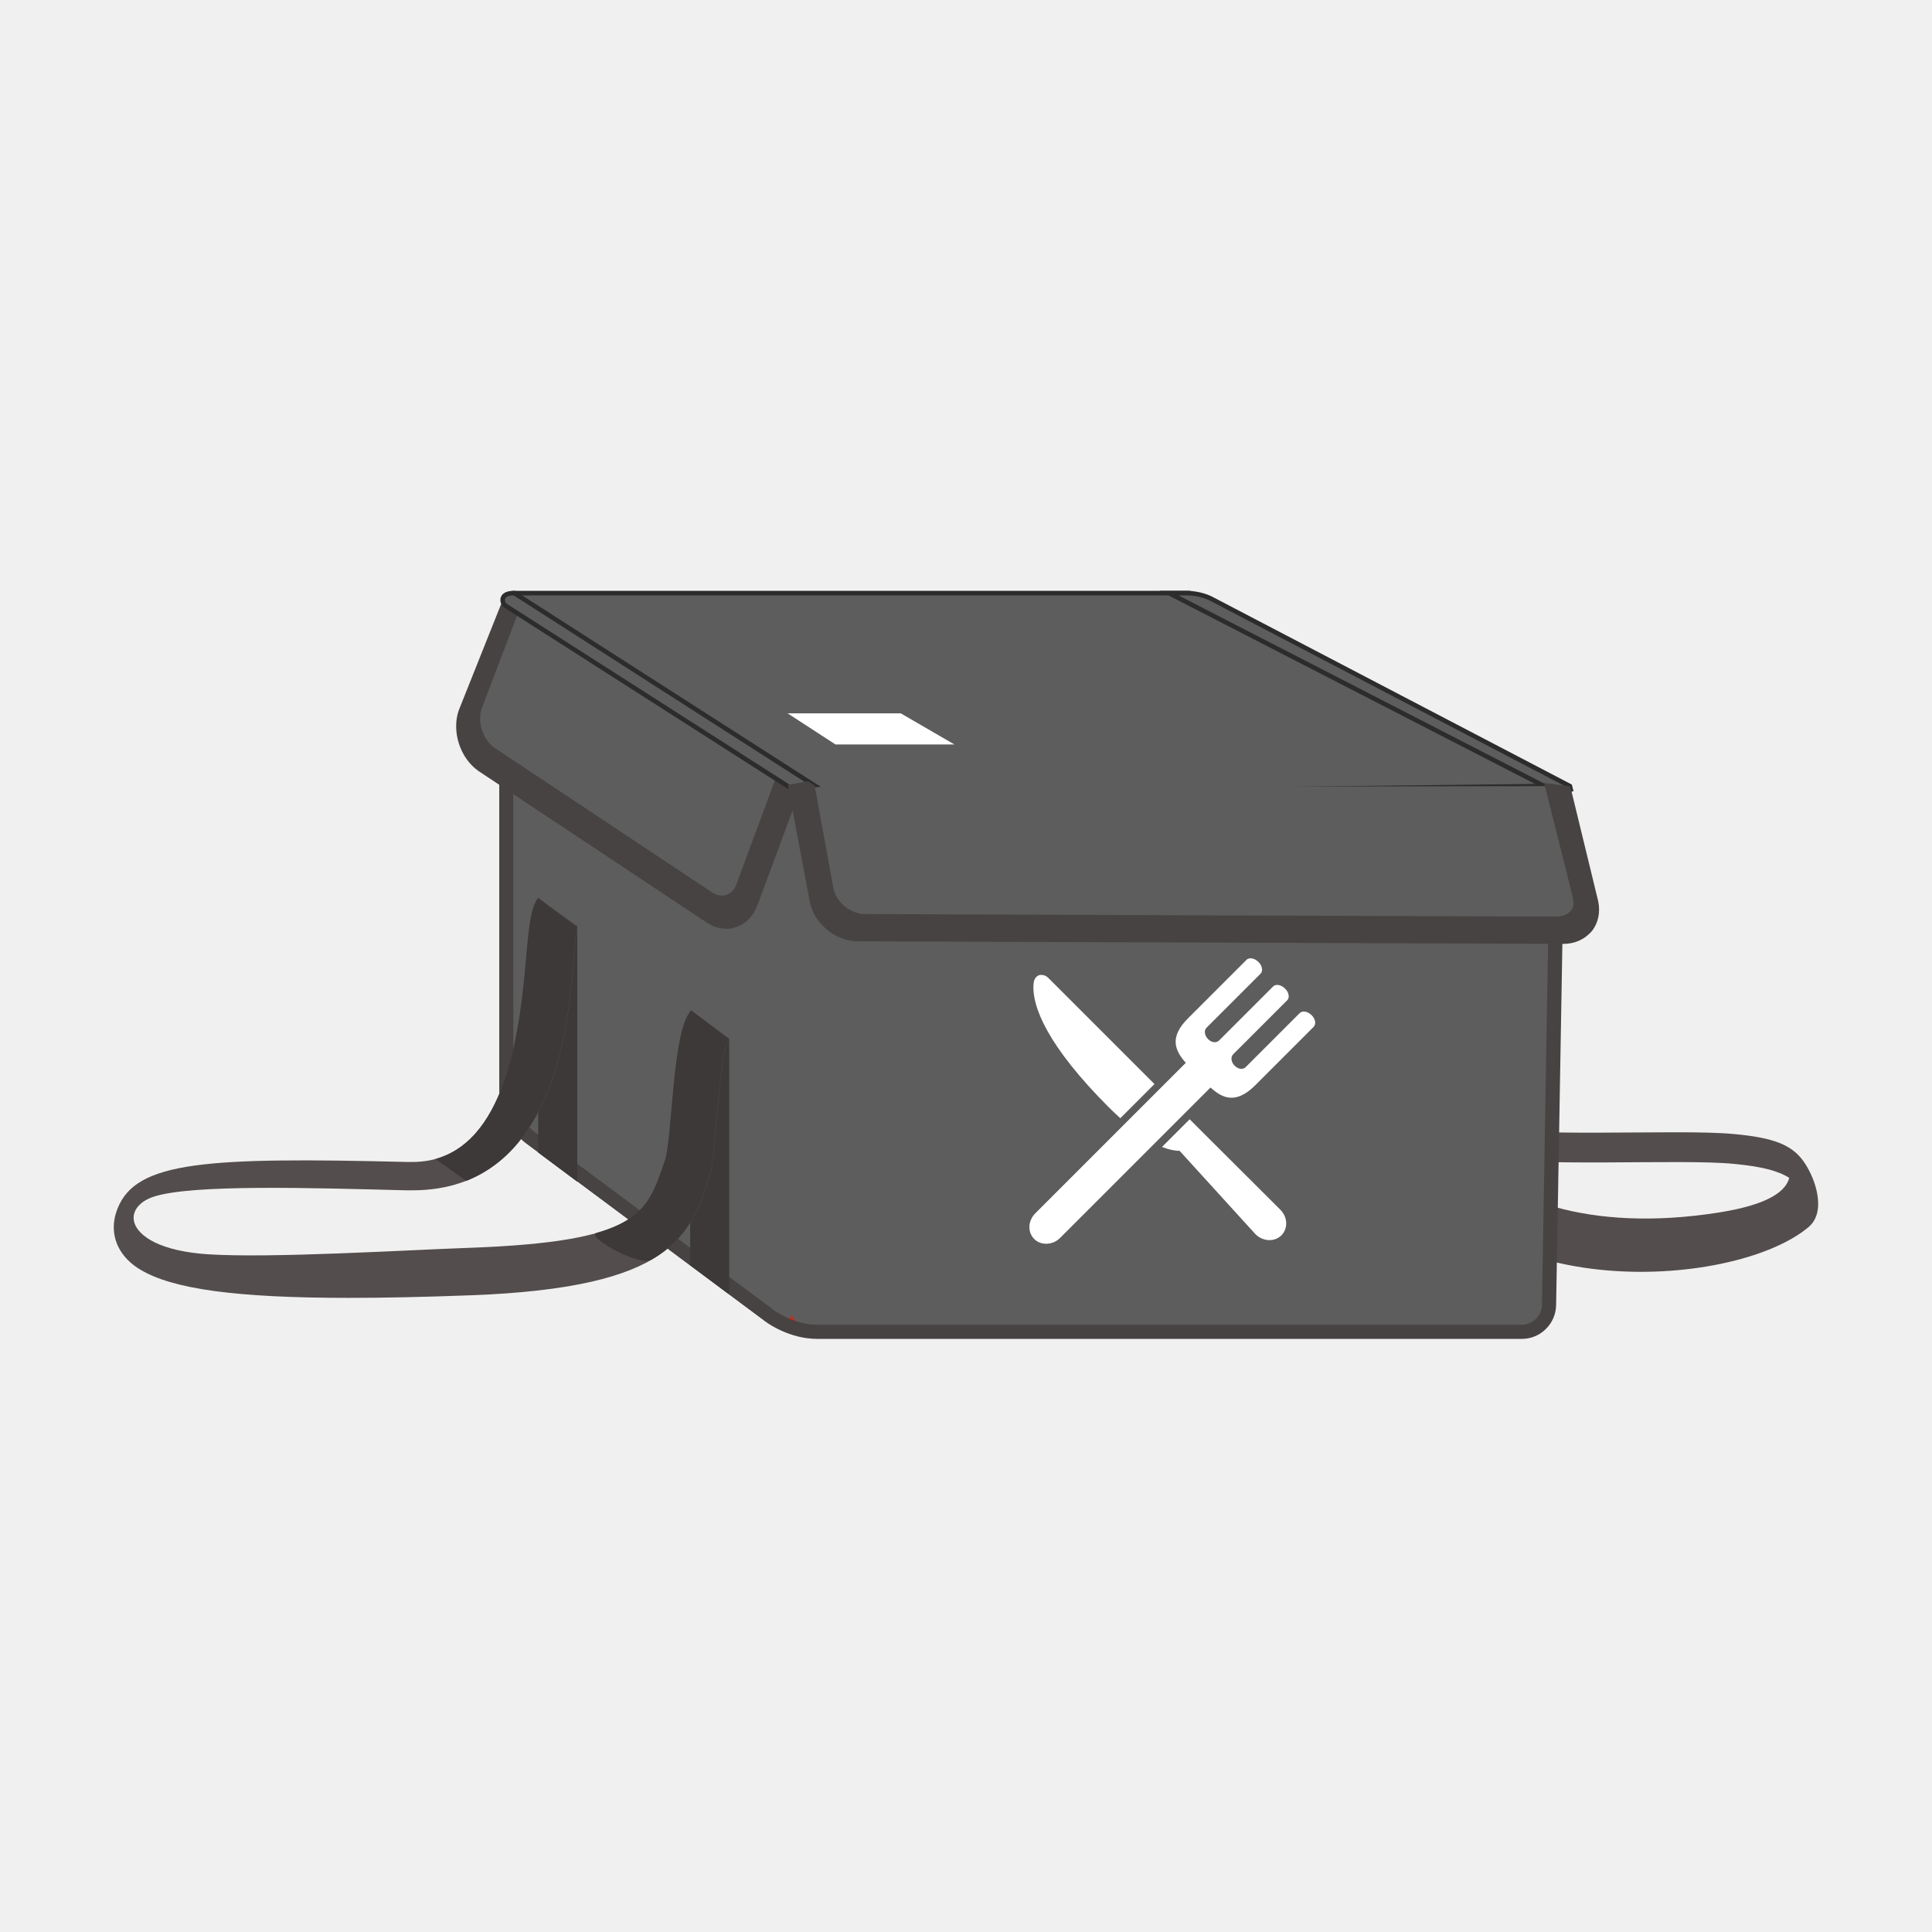
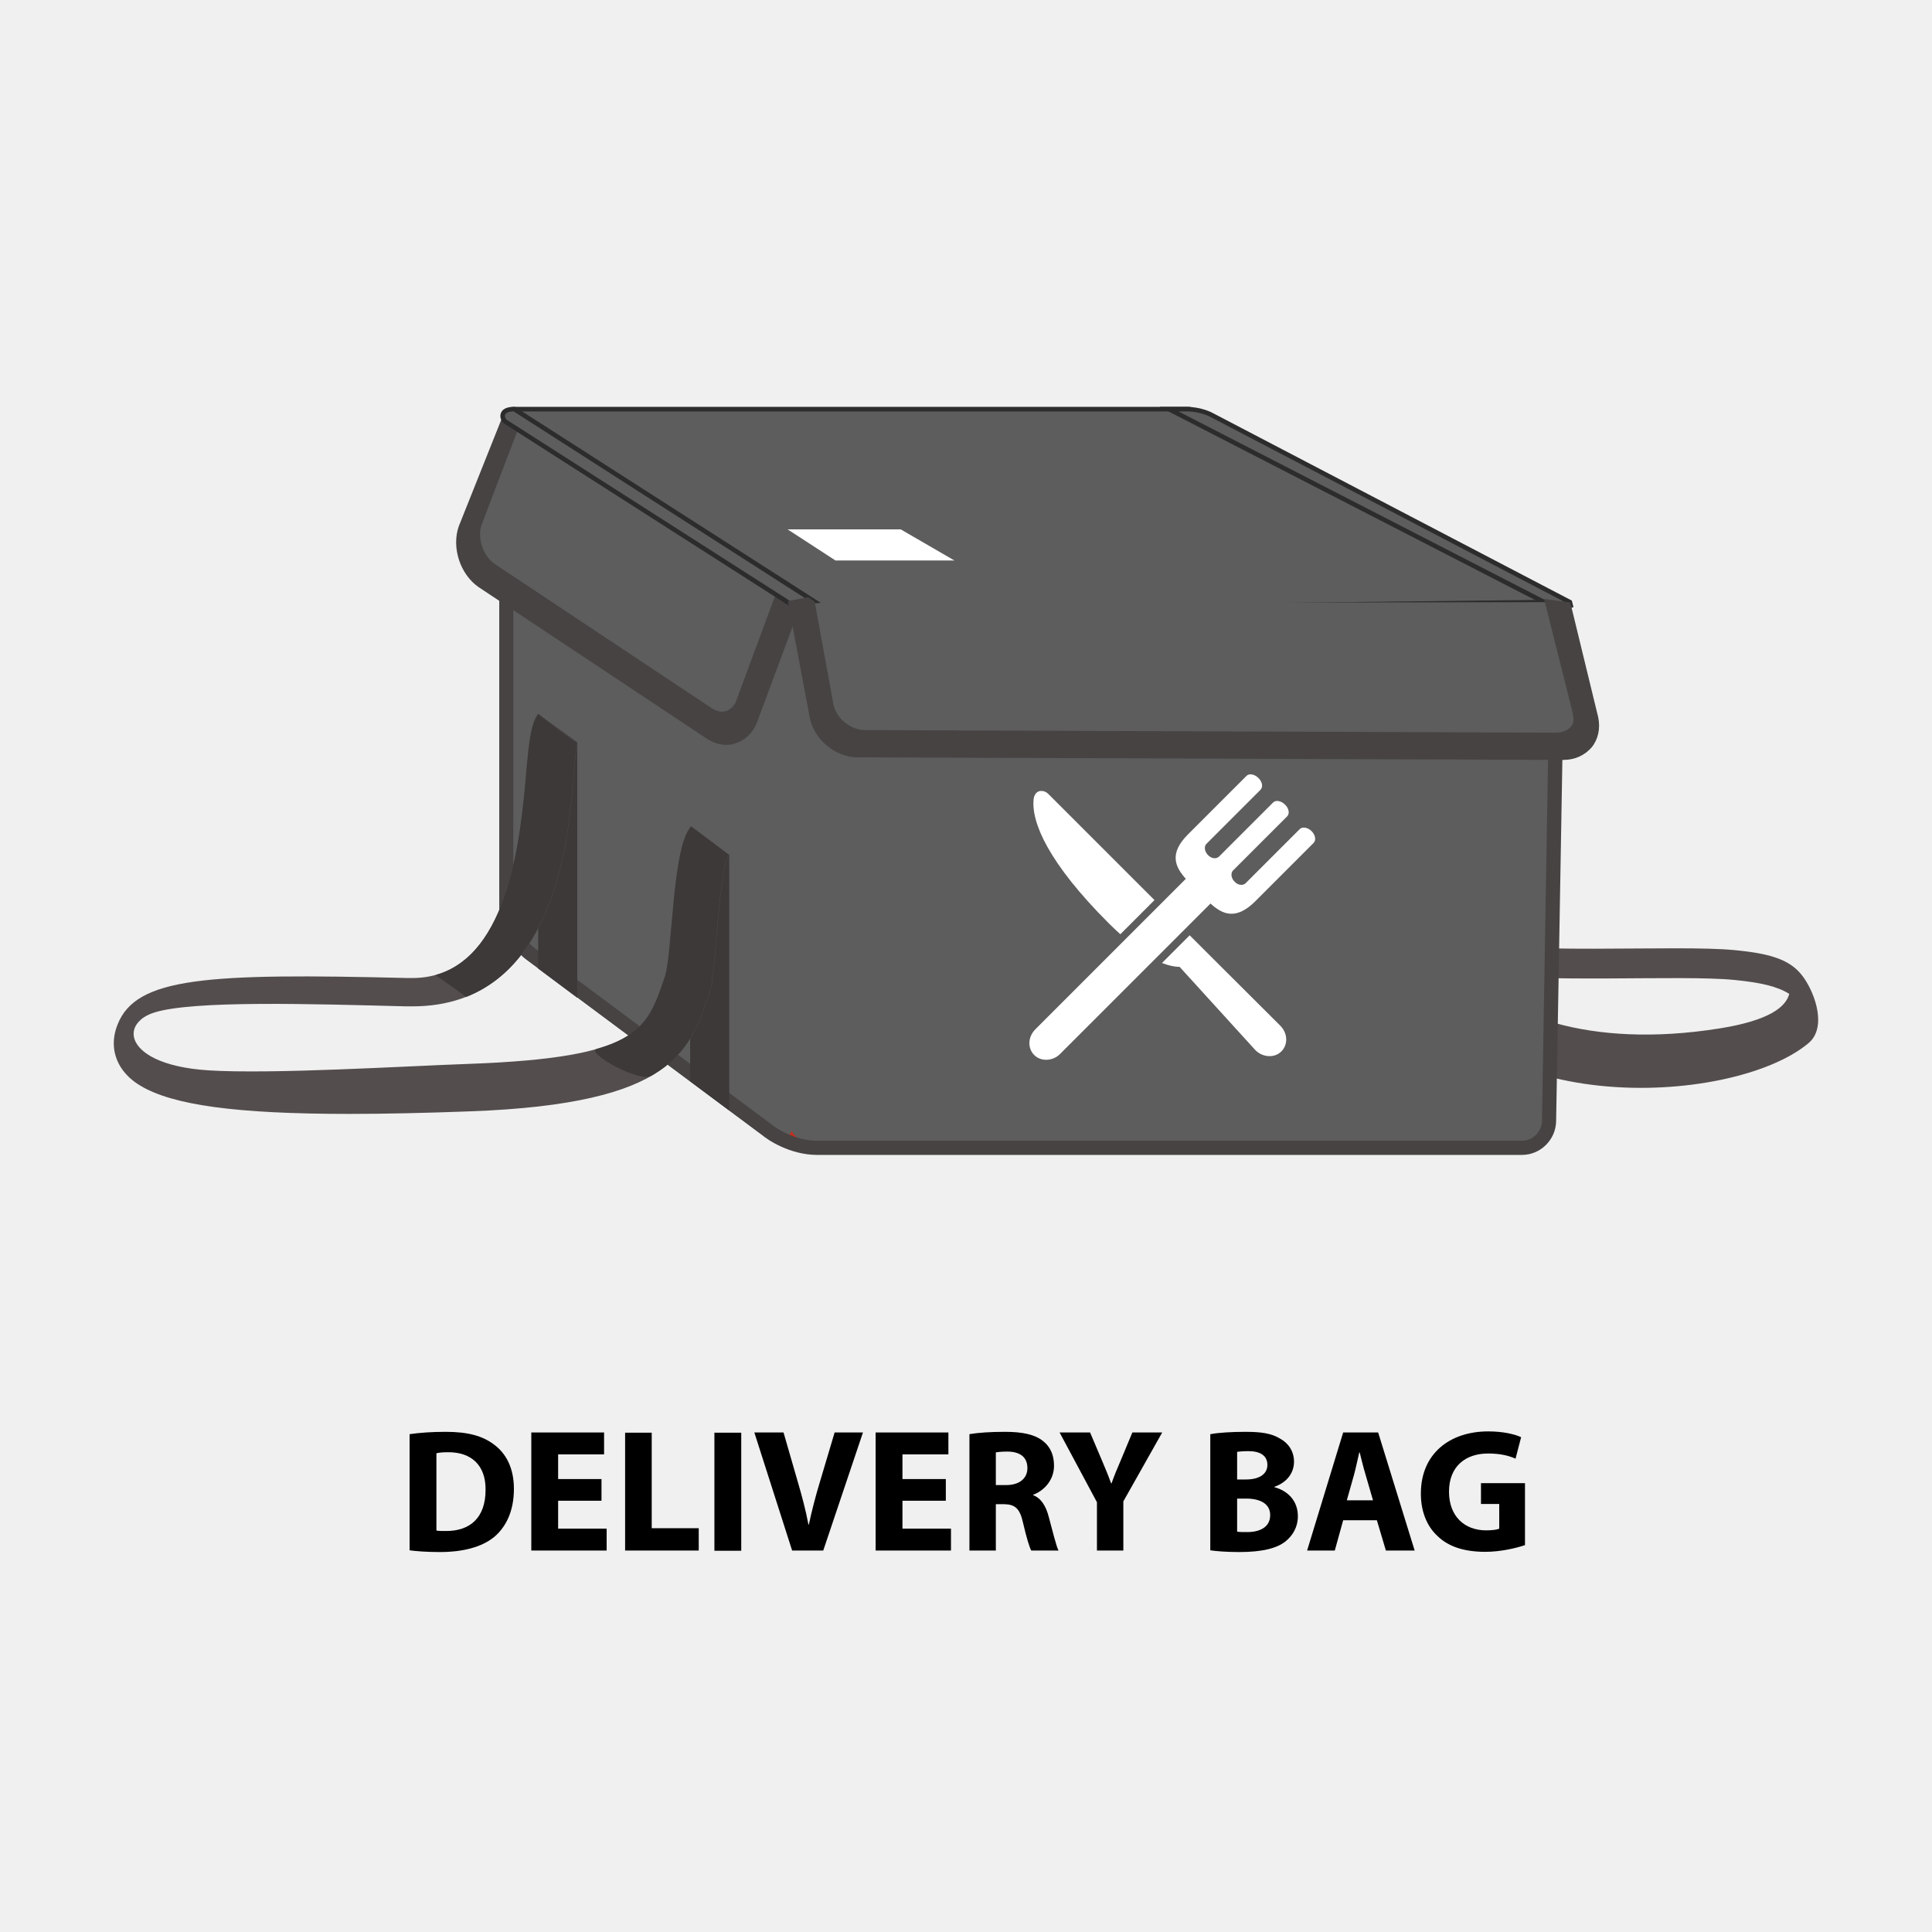
- <svg xmlns="http://www.w3.org/2000/svg" version="1.1" id="Layer_1" x="0px" y="0px" viewBox="144 -54 900 900" style="enable-background:new 144 -54 900 900;" xml:space="preserve">
+ <svg xmlns="http://www.w3.org/2000/svg" version="1.1" id="Layer_1" x="0px" y="0px" viewBox="306 -234 900 900" style="enable-background:new 306 -234 900 900;" xml:space="preserve">
  <style type="text/css">
	.st0{fill:#544D4D;}
	.st1{fill:#C32E1F;}
	.st2{fill:#5D5D5D;}
	.st3{fill:#474343;}
	.st4{fill:#5D5D5D;stroke:#2D2C2C;stroke-width:2.125;stroke-miterlimit:10;}
	.st5{fill:#3D3939;}
	.st6{fill:#FFFFFF;}
</style>
  <g>
    <g>
-       <path class="st0" d="M984.3,487.2c-5.6-8-14.2-11.2-32.3-12.9c-27.8-2.7-102,2.7-134.5-5.2c-2.7-12.9-3-53.5-10.5-60.7l-16,11.9    c2.7,2.6,4.2,20.1,5.5,35.3c-16-21.4-19.3-62.6-20-70.7c-1-12.5,3.2-20.9-4.9-23.7c0,0-16.2,12.7-16.4,11.9    c0.5,1.4,1.2,9.3,1.5,13.4c1.7,20.6,5.3,75.5,42.9,92.3c25.6,74.8,151.1,68.7,186.8,38.9C994.9,510.7,990,495.4,984.3,487.2z     M944.9,510.8c-61.7,9.8-101.3-7.4-118.4-26.1c35.6,5.3,100.1,1,125.5,3.5c12.1,1.2,20,3,25.5,6.5    C975.9,500.8,968.2,507.1,944.9,510.8z" />
-       <path class="st1" d="M498.8,549.5c0.6,4.1-2.3,4.2,0.1,6.5c2.4,2.2,13,9.3,25.6,9.3s5.7-18.6,5.5-19c-0.2-0.4-3.7-2.6-3.7-2.6    l-14.6-1.5l-8.8,2.5L498.8,549.5z" />
-       <path class="st2" d="M513.7,554.1c0,8.6-7.8,11.4-14.7,6.3l-109.9-81.8c-6.9-5.1-12.5-16.4-12.5-24.9V241.4    c0-8.6,5.9-11.8,13.1-7.1l108.7,70.4c7.2,4.7,15.3,15.5,15.3,24.1L513.7,554.1L513.7,554.1z" />
-       <path class="st2" d="M862.7,550.9c-0.2,8.6-1.1,13.3-9.7,13.3H524.8c-8.6,0-13.4-3.7-13.4-12.3v-223c0-8.6,4.8-15.6,13.4-15.6    h332.6c8.6,0,9.3,6.1,9.2,14.7L862.7,550.9z" />
-       <path class="st3" d="M383.6,238.8c0.4,0,1.2,0.2,2.4,1.1l108.7,70.4c6.4,4.2,22.2,9.6,30.1,9.6h332.6c2.4,0,4.6,0.9,6.2,2.6    c1.6,1.7,2.5,3.9,2.5,6.3L862.3,554c-0.1,4.9-4.3,9.1-9.3,9.1H525c-0.1,0-0.2,0-0.3,0h-0.1h-0.1h-0.2c-10.3-0.1-19.2-6.1-20.9-7.6    l-0.2-0.2l-0.3-0.2L393,473.3c-5.2-3.9-9.9-13.1-9.9-19.6V241.4C383.2,240,383.5,239.2,383.6,238.8L383.6,238.8z M383.5,232.2    c-4.1,0-6.9,3.4-6.9,9.3v212.2c0,8.6,5.6,19.8,12.5,24.9L499,560.4c2.4,2.2,13,9.3,25.6,9.3h0.1c0.1,0,0.1,0,0.2,0H853    c8.6,0,15.7-7,15.9-15.6l3.9-225.2c0.1-8.6-6.8-15.6-15.3-15.6H524.8c-6.4,0-20.9-4.9-26.5-8.5l-108.7-70.4    C387.4,232.9,385.3,232.2,383.5,232.2L383.5,232.2z" />
+       <path class="st0" d="M1146.3,221.5c-5.6-8-14.2-11.2-32.3-12.9c-27.8-2.7-102,2.7-134.5-5.2c-2.7-12.9-3-53.5-10.5-60.7l-16,11.9    c2.7,2.6,4.2,20.1,5.5,35.3c-16-21.4-19.3-62.6-20-70.7c-1-12.5,3.2-20.9-4.9-23.7c0,0-16.2,12.7-16.4,11.9    c0.5,1.4,1.2,9.3,1.5,13.4c1.7,20.6,5.3,75.5,42.9,92.3c25.6,74.8,151.1,68.7,186.8,38.9C1156.9,245,1152,229.7,1146.3,221.5z     M1106.9,245.1c-61.7,9.8-101.3-7.4-118.4-26.1c35.6,5.3,100.1,1,125.5,3.5c12.1,1.2,20,3,25.5,6.5    C1137.9,235.1,1130.2,241.4,1106.9,245.1z" />
+       <path class="st1" d="M660.8,283.8c0.6,4.1-2.3,4.2,0.1,6.5c2.4,2.2,13,9.3,25.6,9.3s5.7-18.6,5.5-19s-3.7-2.6-3.7-2.6l-14.6-1.5    l-8.8,2.5L660.8,283.8z" />
+       <path class="st2" d="M675.7,288.4c0,8.6-7.8,11.4-14.7,6.3l-109.9-81.8c-6.9-5.1-12.5-16.4-12.5-24.9V-24.3    c0-8.6,5.9-11.8,13.1-7.1L660.4,39c7.2,4.7,15.3,15.5,15.3,24.1V288.4L675.7,288.4z" />
+       <path class="st2" d="M1024.7,285.2c-0.2,8.6-1.1,13.3-9.7,13.3H686.8c-8.6,0-13.4-3.7-13.4-12.3v-223c0-8.6,4.8-15.6,13.4-15.6    h332.6c8.6,0,9.3,6.1,9.2,14.7L1024.7,285.2z" />
+       <path class="st3" d="M545.6-26.9c0.4,0,1.2,0.2,2.4,1.1l108.7,70.4c6.4,4.2,22.2,9.6,30.1,9.6h332.6c2.4,0,4.6,0.9,6.2,2.6    c1.6,1.7,2.5,3.9,2.5,6.3l-3.8,225.2c-0.1,4.9-4.3,9.1-9.3,9.1H687c-0.1,0-0.2,0-0.3,0h-0.1h-0.1h-0.2    c-10.3-0.1-19.2-6.1-20.9-7.6l-0.2-0.2l-0.3-0.2L555,207.6c-5.2-3.9-9.9-13.1-9.9-19.6V-24.3C545.2-25.7,545.5-26.5,545.6-26.9    L545.6-26.9z M545.5-33.5c-4.1,0-6.9,3.4-6.9,9.3V188c0,8.6,5.6,19.8,12.5,24.9L661,294.7c2.4,2.2,13,9.3,25.6,9.3h0.1    c0.1,0,0.1,0,0.2,0H1015c8.6,0,15.7-7,15.9-15.6l3.9-225.2c0.1-8.6-6.8-15.6-15.3-15.6H686.8c-6.4,0-20.9-4.9-26.5-8.5L551.6-31.3    C549.4-32.8,547.3-33.5,545.5-33.5L545.5-33.5z" />
      <g>
-         <path class="st2" d="M512.8,313.3l-19.6,53.3c-3,8.1-11.1,10.6-18.2,5.7l-106-70.4c-7-4.9-10.5-15.6-7.7-23.7l19.5-51.8     L512.8,313.3z" />
+         <path class="st2" d="M674.8,47.6l-19.6,53.3c-3,8.1-11.1,10.6-18.2,5.7L531,36.2c-7-4.9-10.5-15.6-7.7-23.7l19.5-51.8L674.8,47.6     z" />
      </g>
      <g>
-         <path class="st3" d="M482.5,378.7c-3.3,0-6.7-1.1-9.7-3.2l-106-70.4c-8.5-6-12.5-18.4-9.1-28.2l20.9-52.4l9.1,0.9L368.4,276     c-2.2,6.2,0.6,14.6,5.9,18.3l101.1,67.2c2.3,1.6,4.7,2.1,6.9,1.4c2.2-0.7,3.9-2.5,4.8-5.1l19.5-52.7l10.7,7.5l-20.5,55.2     c-1.8,5-5.5,8.7-10.1,10.1C485.4,378.5,483.9,378.7,482.5,378.7z" />
+         <path class="st3" d="M644.5,113c-3.3,0-6.7-1.1-9.7-3.2l-106-70.4c-8.5-6-12.5-18.4-9.1-28.2l20.9-52.4l9.1,0.9l-19.3,50.6     c-2.2,6.2,0.6,14.6,5.9,18.3l101.1,67.2c2.3,1.6,4.7,2.1,6.9,1.4s3.9-2.5,4.8-5.1l19.5-52.7l10.7,7.5l-20.5,55.2     c-1.8,5-5.5,8.7-10.1,10.1C647.4,112.8,645.9,113,644.5,113z" />
      </g>
      <g>
-         <path class="st4" d="M871.7,312.1l-0.1-0.7l-0.8-0.4l-172.7-88.7c0,0-309.5,0-314.5,0s-2.8,4.1-2.8,4.1l140.7,89.7L871.7,312.1z" />
-         <path class="st4" d="M523.4,311.9l-10.6,1.5l-133.4-85.3c-0.8-0.7-1.6-2.1-1.1-3.5c0.8-2.3,4-2.3,5.3-2.3L523.4,311.9z" />
-         <path class="st4" d="M688.6,222.3l180,92.6h2.6l2.1-0.5l2.4-0.6l-0.4-1.6L708,224.8c0,0-4.8-2.5-11.1-2.5H688.6z" />
+         <path class="st4" d="M1033.7,46.4l-0.1-0.7l-0.8-0.4L860.1-43.4c0,0-309.5,0-314.5,0s-2.8,4.1-2.8,4.1l140.7,89.7L1033.7,46.4z" />
+         <path class="st4" d="M685.4,46.2l-10.6,1.5L541.4-37.6c-0.8-0.7-1.6-2.1-1.1-3.5c0.8-2.3,4-2.3,5.3-2.3L685.4,46.2z" />
+         <path class="st4" d="M850.6-43.4l180,92.6h2.6l2.1-0.5l2.4-0.6l-0.4-1.6L870-40.9c0,0-4.8-2.5-11.1-2.5H850.6z" />
      </g>
      <g>
        <g>
-           <path class="st2" d="M515.1,312.7l9.8,52.4c1.6,8.4,9.9,15.4,18.5,15.4l328.7,1.2c8.6,0,14.1-6.8,12.3-15.2l-11.7-54.3      L515.1,312.7z" />
+           <path class="st2" d="M677.1,47l9.8,52.4c1.6,8.4,9.9,15.4,18.5,15.4l328.7,1.2c8.6,0,14.1-6.8,12.3-15.2l-11.7-54.3L677.1,47z" />
        </g>
      </g>
      <g>
-         <path class="st3" d="M872.3,385.7C872.2,385.7,872.2,385.7,872.3,385.7l-328.8-1.2c-10.4,0-20.4-8.4-22.3-18.6L511,311.7l9.4-1.8     l3.1,2l8.7,47.7c1.2,6.6,8,12.2,14.7,12.2L869,373c2.9,0,5.4-1.1,7-3s0.9-4.6,0.3-7.5l-13-51.8l12.2,1.6l13,53.5     c1.1,5.2,0,10.3-3,14C882.2,383.6,877.6,385.7,872.3,385.7z" />
+         <path class="st3" d="M1034.3,120C1034.2,120,1034.2,120,1034.3,120l-328.8-1.2c-10.4,0-20.4-8.4-22.3-18.6L673,46l9.4-1.8l3.1,2     l8.7,47.7c1.2,6.6,8,12.2,14.7,12.2l322.1,1.2c2.9,0,5.4-1.1,7-3s0.9-4.6,0.3-7.5l-13-51.8l12.2,1.6l13,53.5c1.1,5.2,0,10.3-3,14     C1044.2,117.9,1039.6,120,1034.3,120z" />
      </g>
-       <polygon class="st5" points="483.7,430 465.5,416.7 465.5,535.4 483.7,549   " />
-       <polygon class="st5" points="412.9,377.5 394.7,364.3 394.7,482.9 412.9,496.5   " />
-       <polygon class="st6" points="588.6,292.8 563.6,278.3 510.9,278.3 533.2,292.8   " />
+       <polygon class="st5" points="645.7,164.3 627.5,151 627.5,269.7 645.7,283.3   " />
+       <polygon class="st5" points="574.9,111.8 556.7,98.6 556.7,217.2 574.9,230.8   " />
+       <polygon class="st6" points="750.6,27.1 725.6,12.6 672.9,12.6 695.2,27.1   " />
      <g>
-         <path class="st0" d="M306.6,550.6c-52.5,0-82.3-4.1-97.3-13.2c-3.7-2.2-6.4-4.8-8.4-7.6c-4.3-6.1-5.1-13.5-2.1-20.9     c8.7-22,41.5-23.9,135.1-21.6c0.7,0,1.4,0,2.1,0c43.8,0,50.3-61.2,53.3-96.7c1.1-13.9,5.5-15.8,5.5-26.4c0,0,18,14.1,18.2,13.3     c-0.5,1.6-1.3,10.4-1.7,14.9c-2.2,27.2-7.4,108.1-75.2,108.1c-0.9,0-1.8,0-2.8,0c-43.3-1.1-99.4-2.9-117.5,2.9     c-2.6,0.8-4.8,2-6.3,3.4c-5.7,5-4.2,12.7,6.7,18c5.6,2.7,13.8,4.8,24.8,5.5c29.5,1.9,92.4-2,121.3-3c80.3-2.9,83-16,91.5-40.6     c3.6-10.6,3.4-61.5,12.3-70l17.7,13.3c-5,4.8-6.1,55.1-9.1,63.9c-9.4,27.2-16.1,52-111.6,55.5     C341.8,550.2,323.1,550.6,306.6,550.6z" />
+         <path class="st0" d="M468.6,284.9c-52.5,0-82.3-4.1-97.3-13.2c-3.7-2.2-6.4-4.8-8.4-7.6c-4.3-6.1-5.1-13.5-2.1-20.9     c8.7-22,41.5-23.9,135.1-21.6c0.7,0,1.4,0,2.1,0c43.8,0,50.3-61.2,53.3-96.7c1.1-13.9,5.5-15.8,5.5-26.4c0,0,18,14.1,18.2,13.3     c-0.5,1.6-1.3,10.4-1.7,14.9c-2.2,27.2-7.4,108.1-75.2,108.1c-0.9,0-1.8,0-2.8,0c-43.3-1.1-99.4-2.9-117.5,2.9     c-2.6,0.8-4.8,2-6.3,3.4c-5.7,5-4.2,12.7,6.7,18c5.6,2.7,13.8,4.8,24.8,5.5c29.5,1.9,92.4-2,121.3-3c80.3-2.9,83-16,91.5-40.6     c3.6-10.6,3.4-61.5,12.3-70l17.7,13.3c-5,4.8-6.1,55.1-9.1,63.9c-9.4,27.2-16.1,52-111.6,55.5     C503.8,284.5,485.1,284.9,468.6,284.9z" />
      </g>
      <g>
-         <path class="st5" d="M453.7,486.7c-5.5,15.9-8.6,27-31.7,33.6c-5.6,1.6,19.7,15.8,25.3,12.6c17.9-10.3,22.2-24.3,27.3-39     c3-8.9,4.1-59.1,9.1-63.9L466,416.7C457.1,425.3,457.3,476.1,453.7,486.7z" />
-         <path class="st5" d="M346.9,485.9c4.6,3.3,9.4,6.7,14.3,10.2c43.9-17.4,48.1-80.2,50-103.6c0.4-4.5,1.2-13.4,1.7-14.9     c-0.3,0.8-18.2-13.3-18.2-13.3c-3.2,3.9-4.3,12.5-5.5,26.4C386.5,423,380.9,476.4,346.9,485.9z" />
+         <path class="st5" d="M615.7,221c-5.5,15.9-8.6,27-31.7,33.6c-5.6,1.6,19.7,15.8,25.3,12.6c17.9-10.3,22.2-24.3,27.3-39     c3-8.9,4.1-59.1,9.1-63.9L628,151C619.1,159.6,619.3,210.4,615.7,221z" />
+         <path class="st5" d="M508.9,220.2c4.6,3.3,9.4,6.7,14.3,10.2c43.9-17.4,48.1-80.2,50-103.6c0.4-4.5,1.2-13.4,1.7-14.9     c-0.3,0.8-18.2-13.3-18.2-13.3c-3.2,3.9-4.3,12.5-5.5,26.4C548.5,157.3,542.9,210.7,508.9,220.2z" />
      </g>
    </g>
-     <path class="st6" d="M740.4,509.5c3.5,3.5,3.7,8.8,0.5,12c-3.1,3.1-8.5,2.9-12-0.5l-35.4-38.9c-2.4,0-5.1-0.6-8.2-1.8l12.9-12.9   l8.4,8.4L740.4,509.5z M665.9,466.9l15.9-15.9l-16.1-16.1c-12.8-12.8-25.5-25.5-33.3-33.3c-1.1-1.1-2.4-1.6-4-1.4   c-1.1,0.2-2.6,1.2-2.9,3.8c-1.1,10.8,6.8,29.6,35,57.8C662.3,463.6,664.1,465.3,665.9,466.9z M695.5,422.5l2-2c0,0,0,0,0.1-0.1   L695.5,422.5z M755,418.9c-1.8-1.8-4.3-2.2-5.5-1l-25.2,25.2c-1.3,1.3-3.6,1-5.2-0.7c-1.6-1.6-1.9-4-0.7-5.2l25.2-25.2   c1.3-1.3,0.8-3.8-1-5.5c-1.8-1.8-4.3-2.2-5.5-1l-25.2,25.2c-1.3,1.3-3.6,1-5.2-0.7c-1.6-1.7-1.9-4-0.7-5.2l25.2-25.2   c1.3-1.3,0.8-3.8-1-5.5c-1.8-1.8-4.3-2.2-5.5-1l-27.3,27.3c-8.9,8.9-6,15.1-1,20.7l-70.1,70.1c-3.5,3.5-3.7,8.8-0.5,12   c3.1,3.1,8.6,2.9,12-0.5l70.1-70.1c5.6,5.1,11.8,7.9,20.8-1l27.2-27.2C757.2,423.1,756.8,420.7,755,418.9z" />
+     <path class="st6" d="M902.4,243.8c3.5,3.5,3.7,8.8,0.5,12c-3.1,3.1-8.5,2.9-12-0.5l-35.4-38.9c-2.4,0-5.1-0.6-8.2-1.8l12.9-12.9   l8.4,8.4L902.4,243.8z M827.9,201.2l15.9-15.9l-16.1-16.1c-12.8-12.8-25.5-25.5-33.3-33.3c-1.1-1.1-2.4-1.6-4-1.4   c-1.1,0.2-2.6,1.2-2.9,3.8c-1.1,10.8,6.8,29.6,35,57.8C824.3,197.9,826.1,199.6,827.9,201.2z M857.5,156.8l2-2c0,0,0,0,0.1-0.1   L857.5,156.8z M917,153.2c-1.8-1.8-4.3-2.2-5.5-1l-25.2,25.2c-1.3,1.3-3.6,1-5.2-0.7c-1.6-1.6-1.9-4-0.7-5.2l25.2-25.2   c1.3-1.3,0.8-3.8-1-5.5c-1.8-1.8-4.3-2.2-5.5-1L873.9,165c-1.3,1.3-3.6,1-5.2-0.7c-1.6-1.7-1.9-4-0.7-5.2l25.2-25.2   c1.3-1.3,0.8-3.8-1-5.5c-1.8-1.8-4.3-2.2-5.5-1l-27.3,27.3c-8.9,8.9-6,15.1-1,20.7l-70.1,70.1c-3.5,3.5-3.7,8.8-0.5,12   c3.1,3.1,8.6,2.9,12-0.5l70.1-70.1c5.6,5.1,11.8,7.9,20.8-1l27.2-27.2C919.2,157.4,918.8,155,917,153.2z" />
+   </g>
+   <g>
+     <path d="M496.8,434.1c4.6-0.7,10.5-1.1,16.8-1.1c10.4,0,17.2,1.9,22.5,5.9c5.7,4.2,9.3,11,9.3,20.7c0,10.5-3.8,17.8-9.1,22.3   c-5.8,4.8-14.6,7.1-25.4,7.1c-6.4,0-11-0.4-14.1-0.8V434.1z M509.3,479c1.1,0.2,2.8,0.2,4.3,0.2c11.3,0.1,18.6-6.1,18.6-19.2   c0.1-11.4-6.6-17.5-17.3-17.5c-2.8,0-4.6,0.2-5.6,0.5V479z" />
+     <path d="M586.3,465.1H566v13h22.6v10.2h-35.1v-55h33.9v10.2H566V455h20.2V465.1z" />
+     <path d="M597.1,433.4h12.5v44.5h21.9v10.4h-34.3V433.4z" />
+     <path d="M651.3,433.4v55h-12.5v-55H651.3z" />
+     <path d="M675,488.3l-17.6-55H671l6.7,23.2c1.9,6.5,3.6,12.8,4.9,19.7h0.2c1.4-6.6,3.1-13.1,5-19.4l7-23.5H708l-18.5,55H675z" />
+     <path d="M746.6,465.1h-20.2v13H749v10.2h-35.1v-55h33.9v10.2h-21.4V455h20.2V465.1z" />
+     <path d="M757.5,434.1c4-0.7,9.9-1.1,16.6-1.1c8.2,0,13.9,1.2,17.8,4.3c3.3,2.6,5.1,6.4,5.1,11.5c0,7-5,11.8-9.7,13.5v0.2   c3.8,1.5,6,5.2,7.3,10.3c1.7,6.2,3.4,13.4,4.5,15.5h-12.7c-0.9-1.6-2.2-6-3.8-12.8c-1.5-6.9-3.8-8.7-8.9-8.8h-3.8v21.6h-12.3V434.1   z M769.8,457.8h4.9c6.2,0,9.9-3.1,9.9-7.9c0-5.1-3.4-7.6-9.1-7.7c-3,0-4.7,0.2-5.6,0.4V457.8z" />
+     <path d="M817,488.3v-22.5l-17.4-32.5h14.2l5.6,13.2c1.7,4,2.9,6.9,4.2,10.5h0.2c1.2-3.4,2.5-6.6,4.2-10.5l5.5-13.2h13.9l-18.1,32.1   v22.9H817z" />
+     <path d="M869.9,434.1c3.3-0.7,9.9-1.1,16.1-1.1c7.6,0,12.2,0.7,16.2,3.1c3.8,2,6.6,5.8,6.6,10.8c0,4.9-2.9,9.5-9.1,11.7v0.2   c6.3,1.7,10.9,6.4,10.9,13.5c0,5-2.3,8.9-5.7,11.7c-4,3.2-10.7,5-21.6,5c-6.1,0-10.7-0.4-13.5-0.8V434.1z M882.3,455.2h4.1   c6.5,0,10-2.7,10-6.8c0-4.2-3.2-6.4-8.8-6.4c-2.7,0-4.2,0.2-5.3,0.3V455.2z M882.3,479.5c1.2,0.2,2.7,0.2,4.8,0.2   c5.6,0,10.6-2.2,10.6-7.9c0-5.5-5-7.7-11.2-7.7h-4.2V479.5z" />
+     <path d="M931.7,474.2l-3.9,14.1h-12.9l16.8-55H948l17,55h-13.4l-4.2-14.1H931.7z M945.6,464.9l-3.4-11.7c-1-3.3-2-7.3-2.8-10.6   h-0.2c-0.8,3.3-1.6,7.4-2.5,10.6l-3.3,11.7H945.6z" />
+     <path d="M1016.3,485.8c-3.8,1.3-11.1,3.1-18.4,3.1c-10,0-17.3-2.5-22.3-7.4c-5.1-4.7-7.8-11.9-7.7-20c0.1-18.3,13.4-28.7,31.4-28.7   c7.1,0,12.6,1.4,15.3,2.7l-2.6,10c-3-1.3-6.8-2.4-12.8-2.4c-10.4,0-18.2,5.9-18.2,17.8c0,11.3,7.1,18,17.3,18   c2.9,0,5.1-0.3,6.1-0.8v-11.5h-8.5v-9.7h20.5V485.8z" />
  </g>
</svg>
